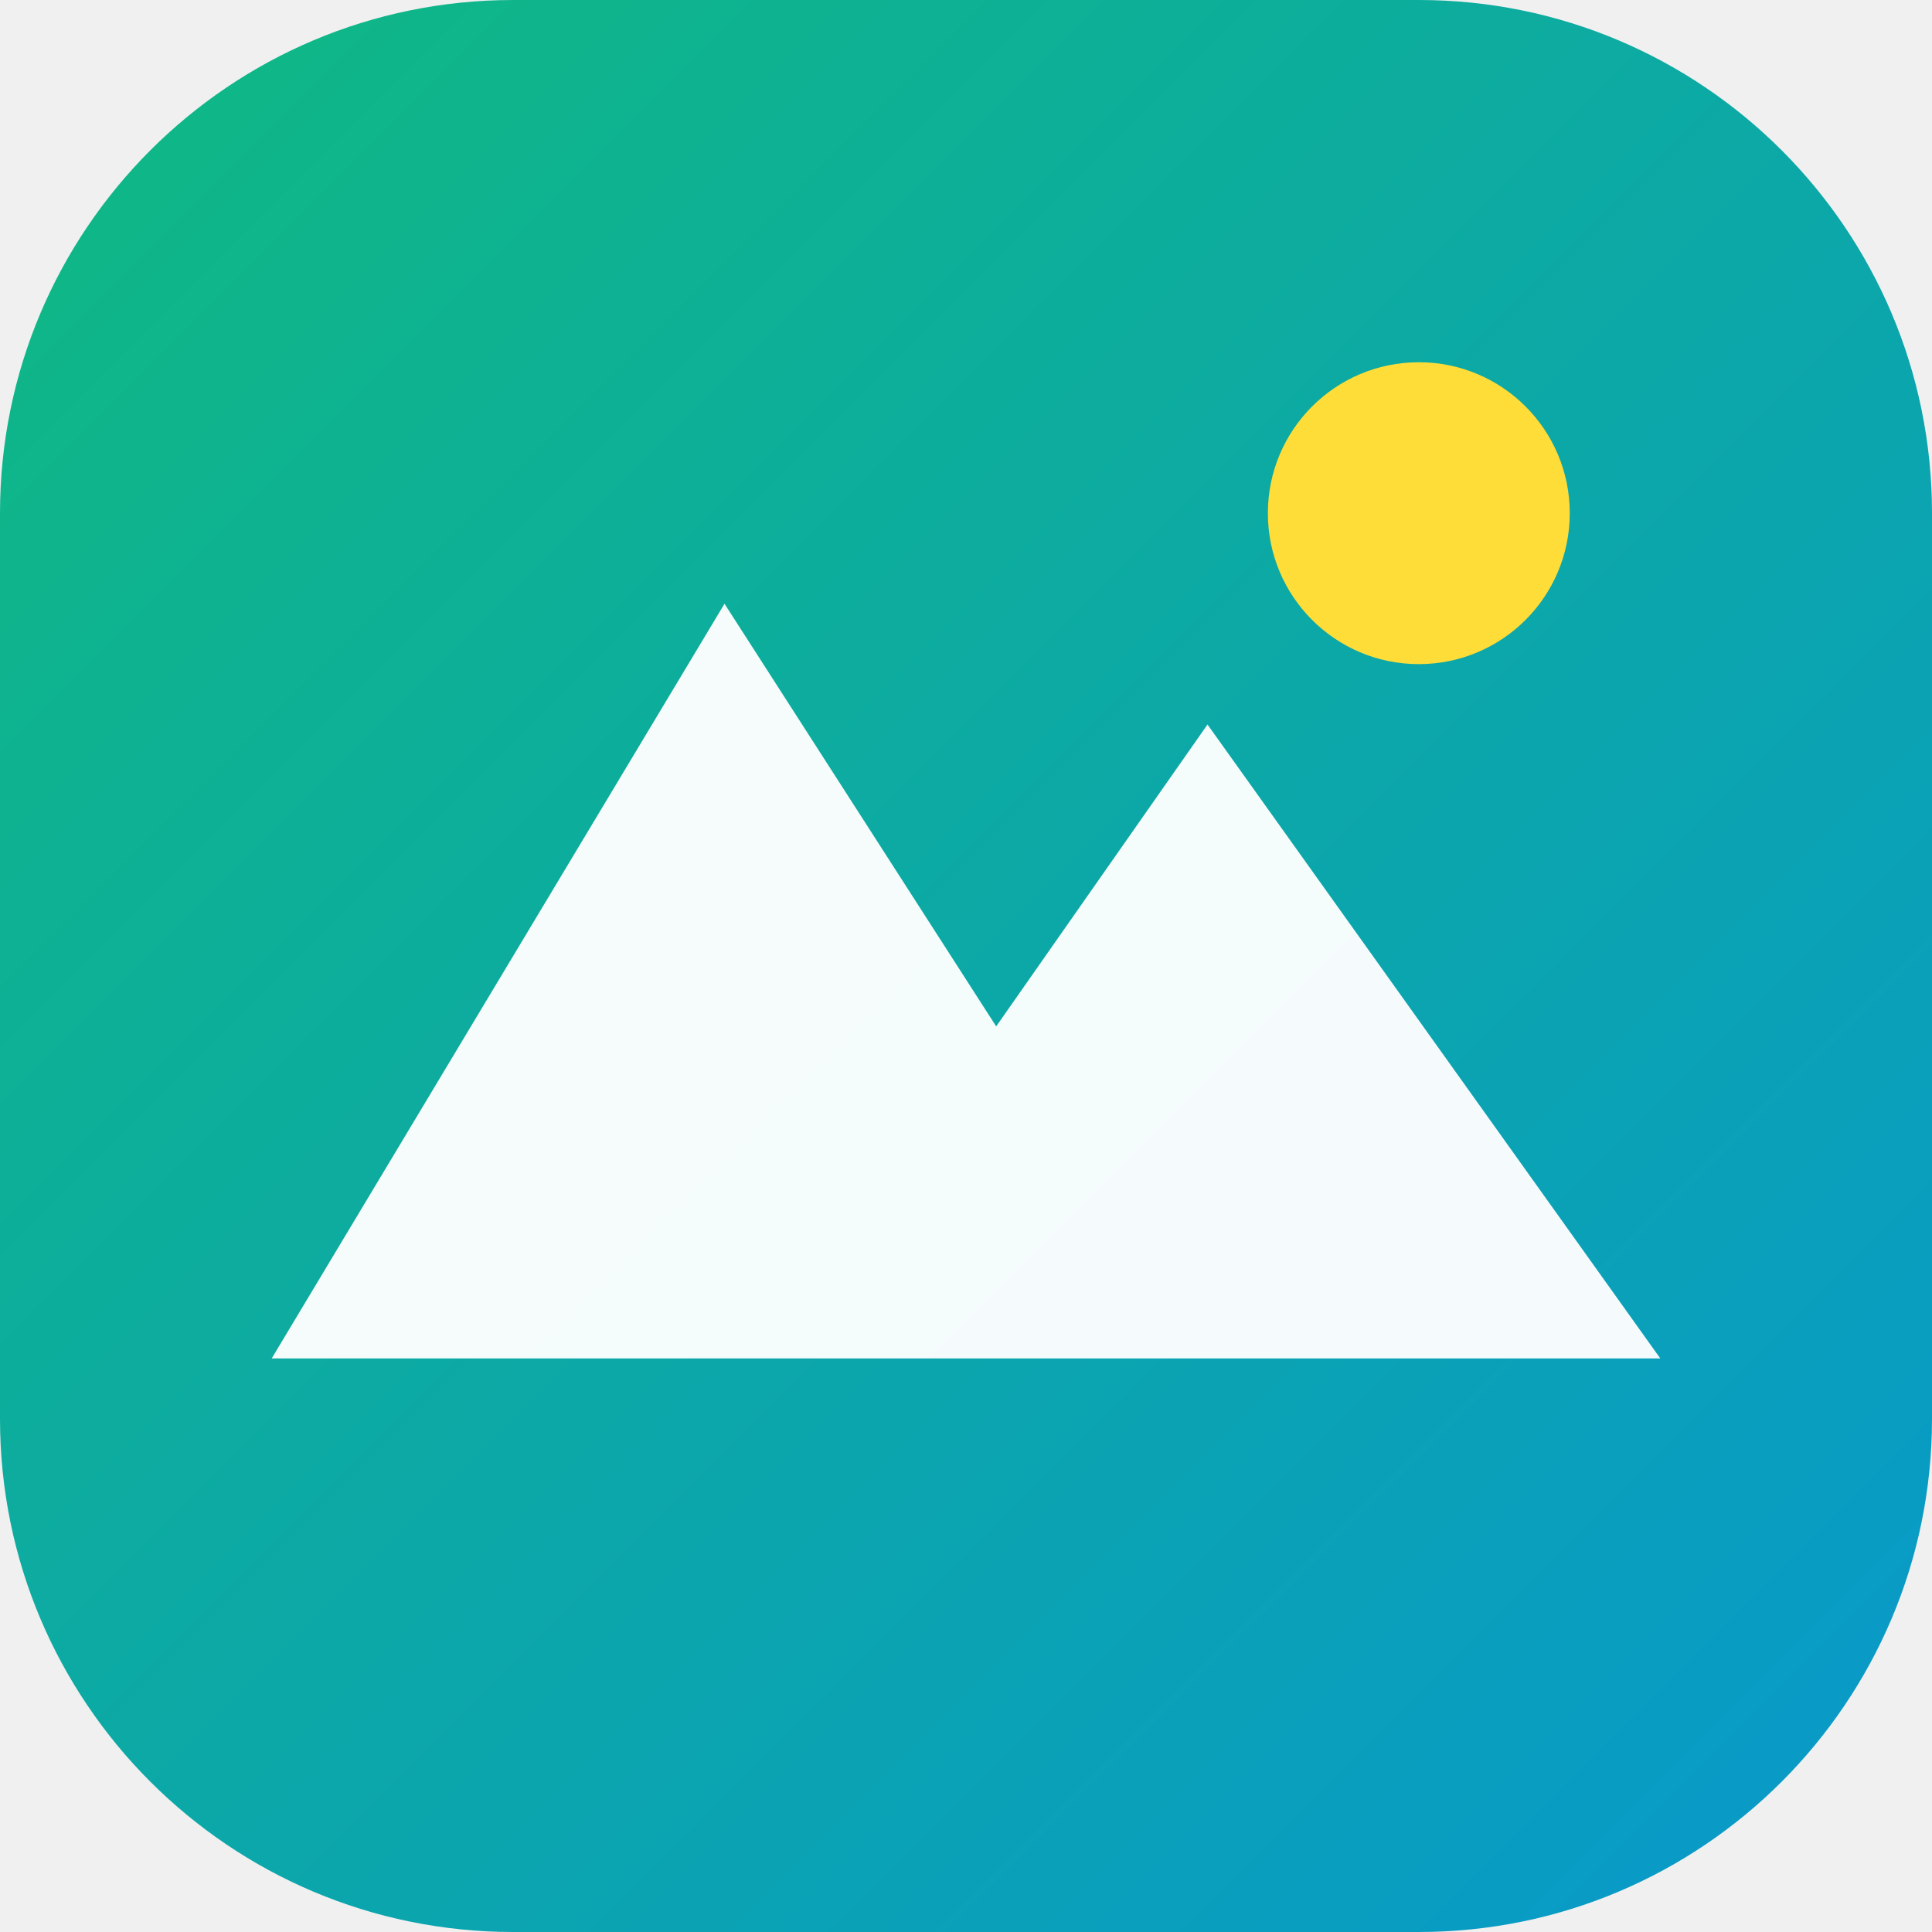
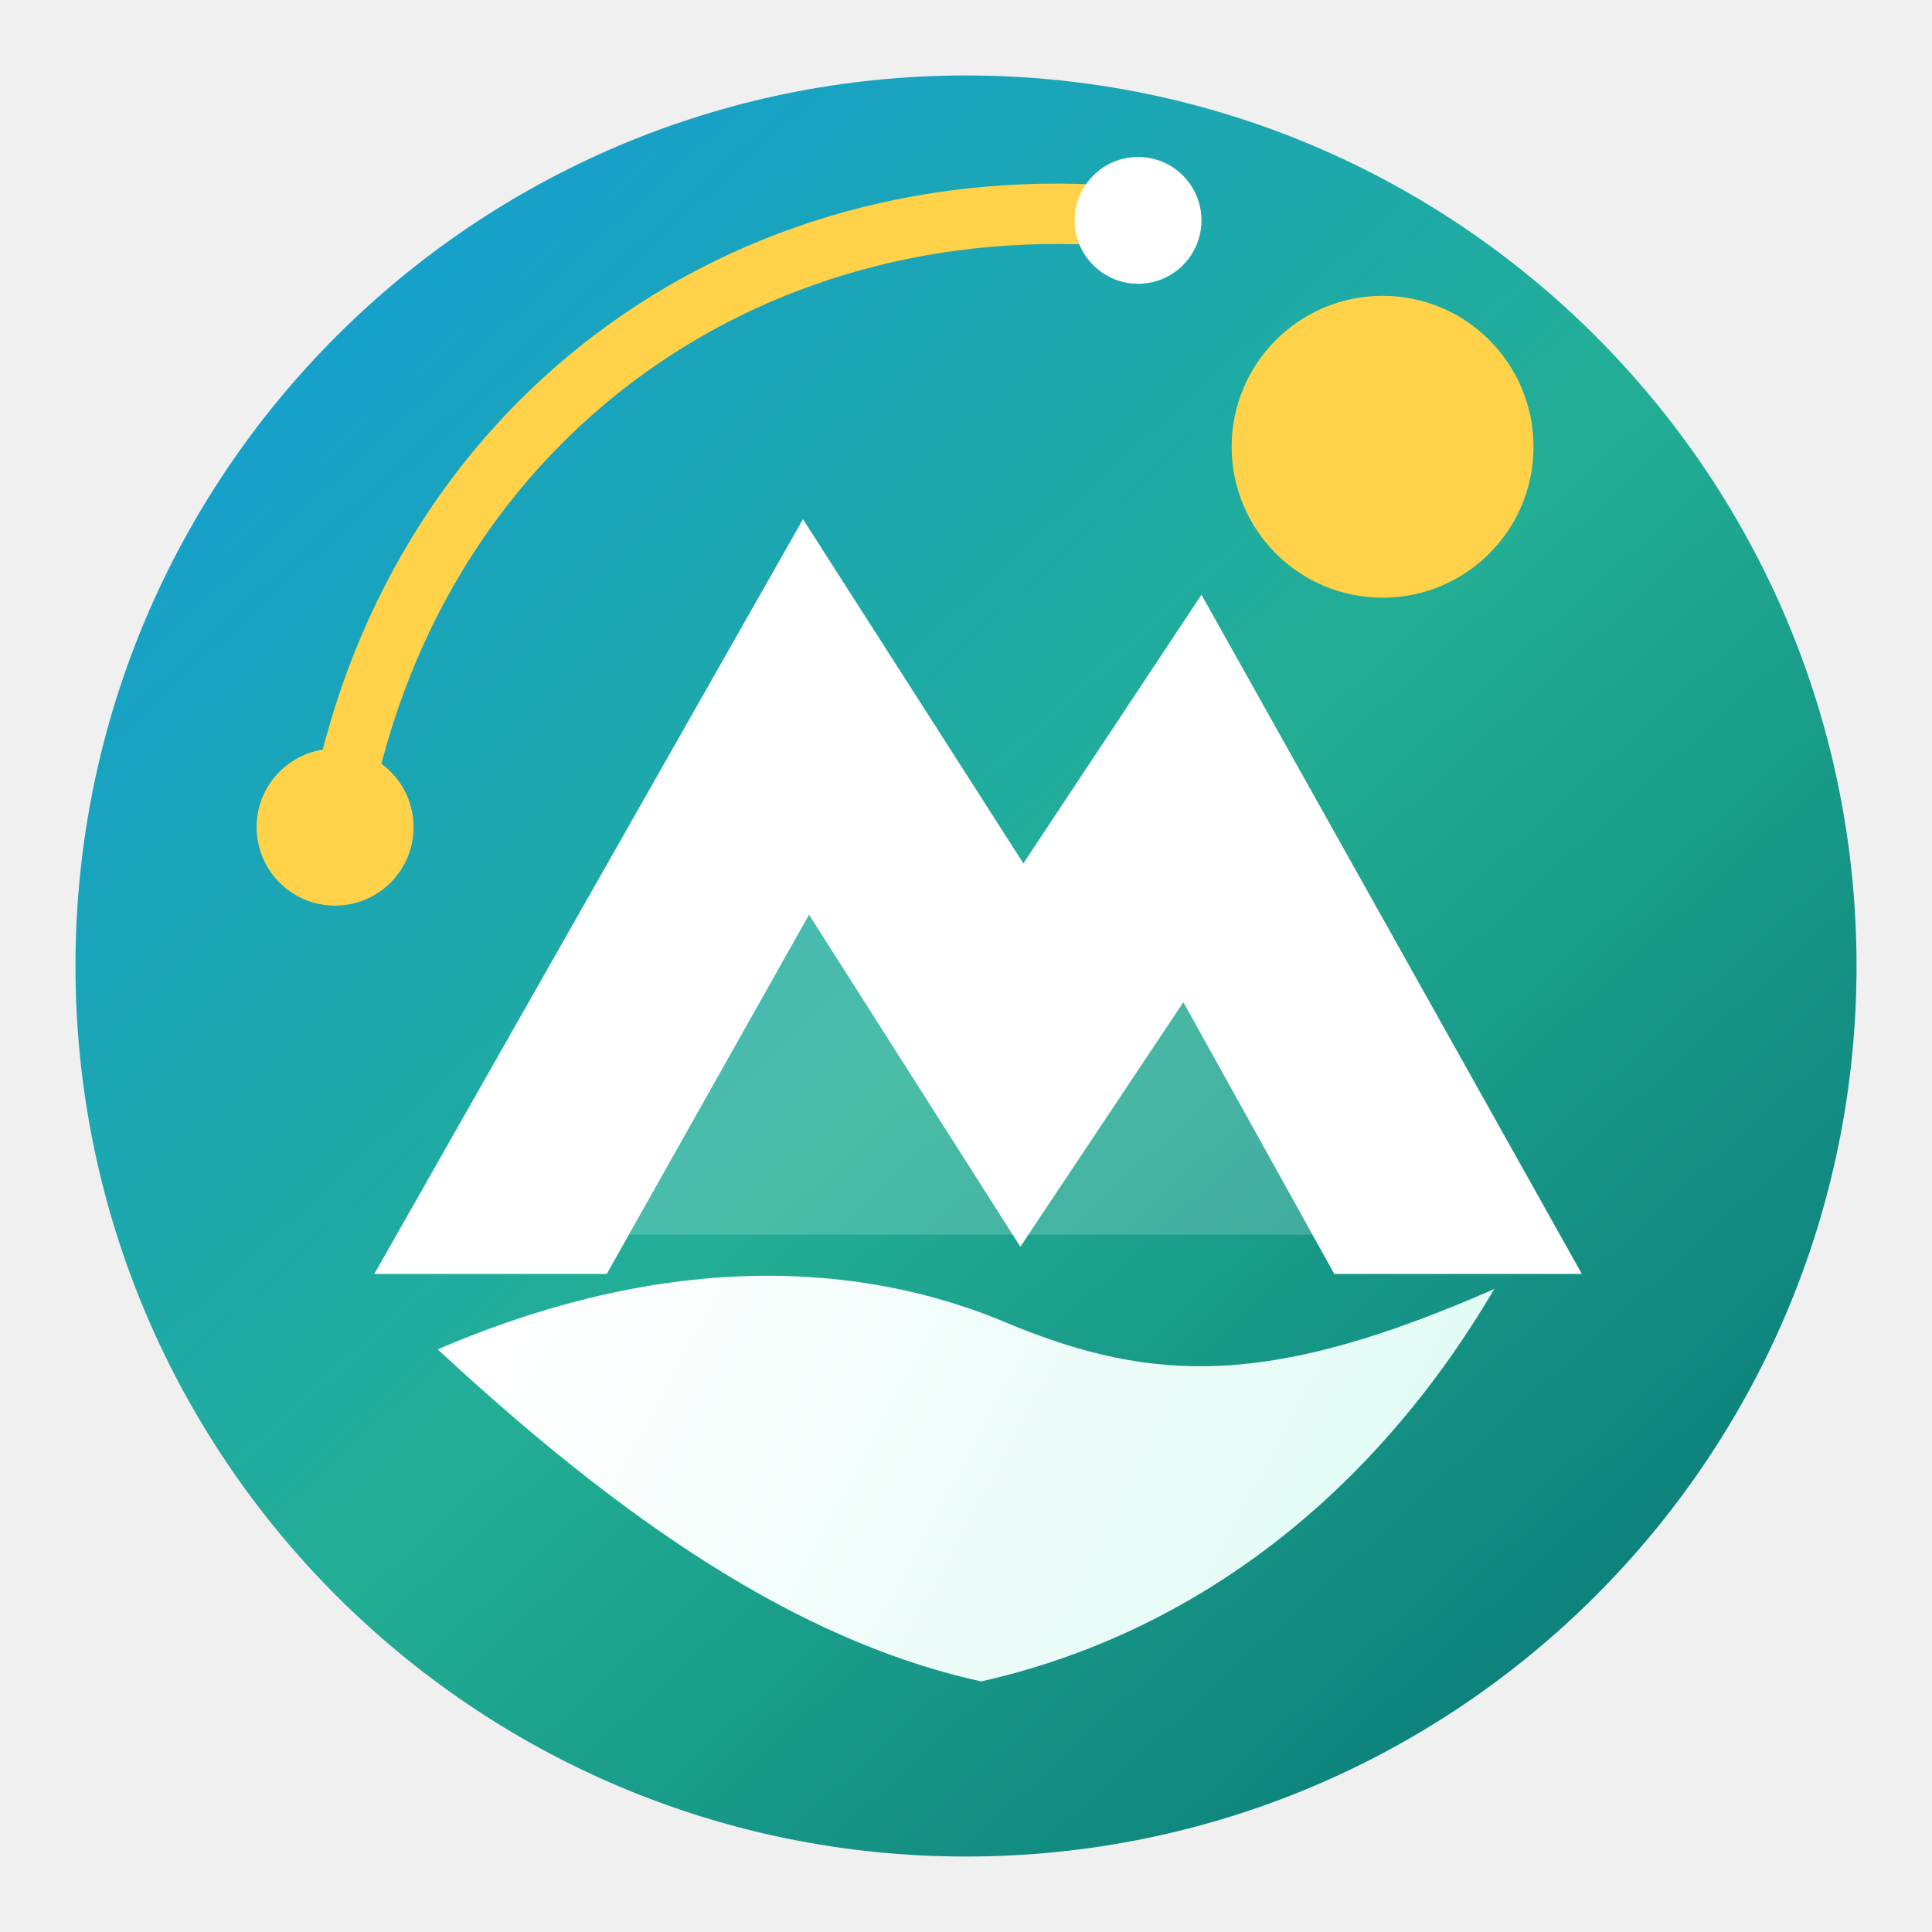
- <svg xmlns="http://www.w3.org/2000/svg" viewBox="0 0 64 64" role="img" aria-label="Nghean.today">
+ <svg xmlns="http://www.w3.org/2000/svg" viewBox="0 0 64 64" role="img" aria-labelledby="title desc">
  <defs>
-     <linearGradient id="g" x1="0" y1="0" x2="1" y2="1">
-       <stop stop-color="#10b981" />
-       <stop offset="1" stop-color="#0898cc" />
+     <linearGradient id="brand" x1="10" y1="8" x2="54" y2="56" gradientUnits="userSpaceOnUse">
+       <stop stop-color="#159fd0" />
+       <stop offset=".52" stop-color="#22ae94" />
+       <stop offset="1" stop-color="#0b7e79" />
+     </linearGradient>
+     <linearGradient id="river" x1="19" y1="40" x2="47" y2="55" gradientUnits="userSpaceOnUse">
+       <stop stop-color="#fff" />
+       <stop offset="1" stop-color="#dffaf4" />
    </linearGradient>
  </defs>
-   <rect width="64" height="64" rx="17" fill="url(#g)" />
-   <path d="M9 45 24 20l9 14 7-10 15 21H9Z" fill="#fff" opacity=".96" />
-   <circle cx="47" cy="17" r="5" fill="#ffdd38" />
+   <circle cx="32" cy="32" r="29.5" fill="url(#brand)" />
+   <path fill="#fff" fill-opacity=".18" d="M14.2 40.9 26.8 19l7.1 11.1 5.8-8.7 11.1 19.5H14.2Z" />
+   <path fill="#fff" d="m12.4 42.2 14.2-25 7.3 11.4 5.9-8.9 12.6 22.5h-8.2l-5-9-5.4 8.1-7-11-6.7 11.9h-7.7Z" />
+   <path fill="url(#river)" d="M14.5 44.7c8.6-3.7 15-2.5 18.8-.9 5 2.1 8.9 2.1 16.2-1.1-4 6.8-9.9 11.4-17 13-5.4-1.2-11-4.5-18-11Z" />
+   <circle cx="45.8" cy="14.8" r="5" fill="#ffd24a" />
+   <path fill="none" stroke="#ffd24a" stroke-linecap="round" stroke-width="2" d="M11.2 27.2C13.5 14.1 24.6 6 37.5 7.2" />
+   <circle cx="11.1" cy="27.4" r="2.6" fill="#ffd24a" />
+   <circle cx="37.7" cy="7.3" r="2.1" fill="#fff" />
</svg>
